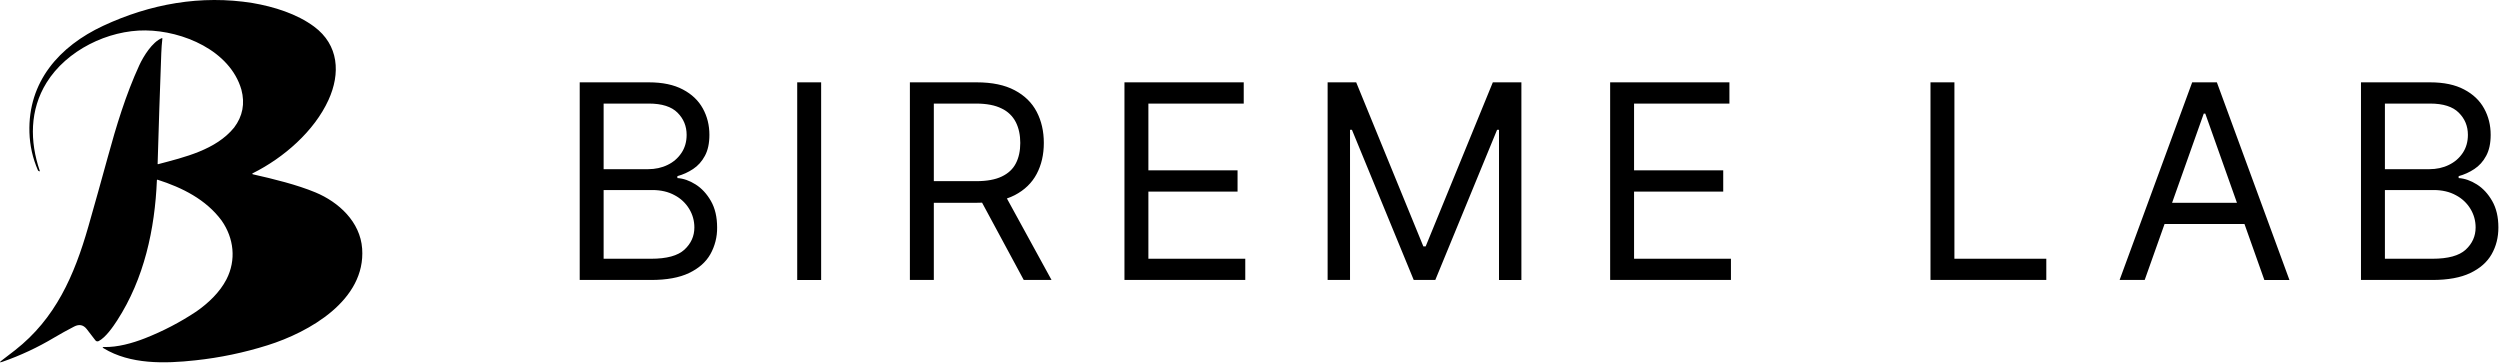
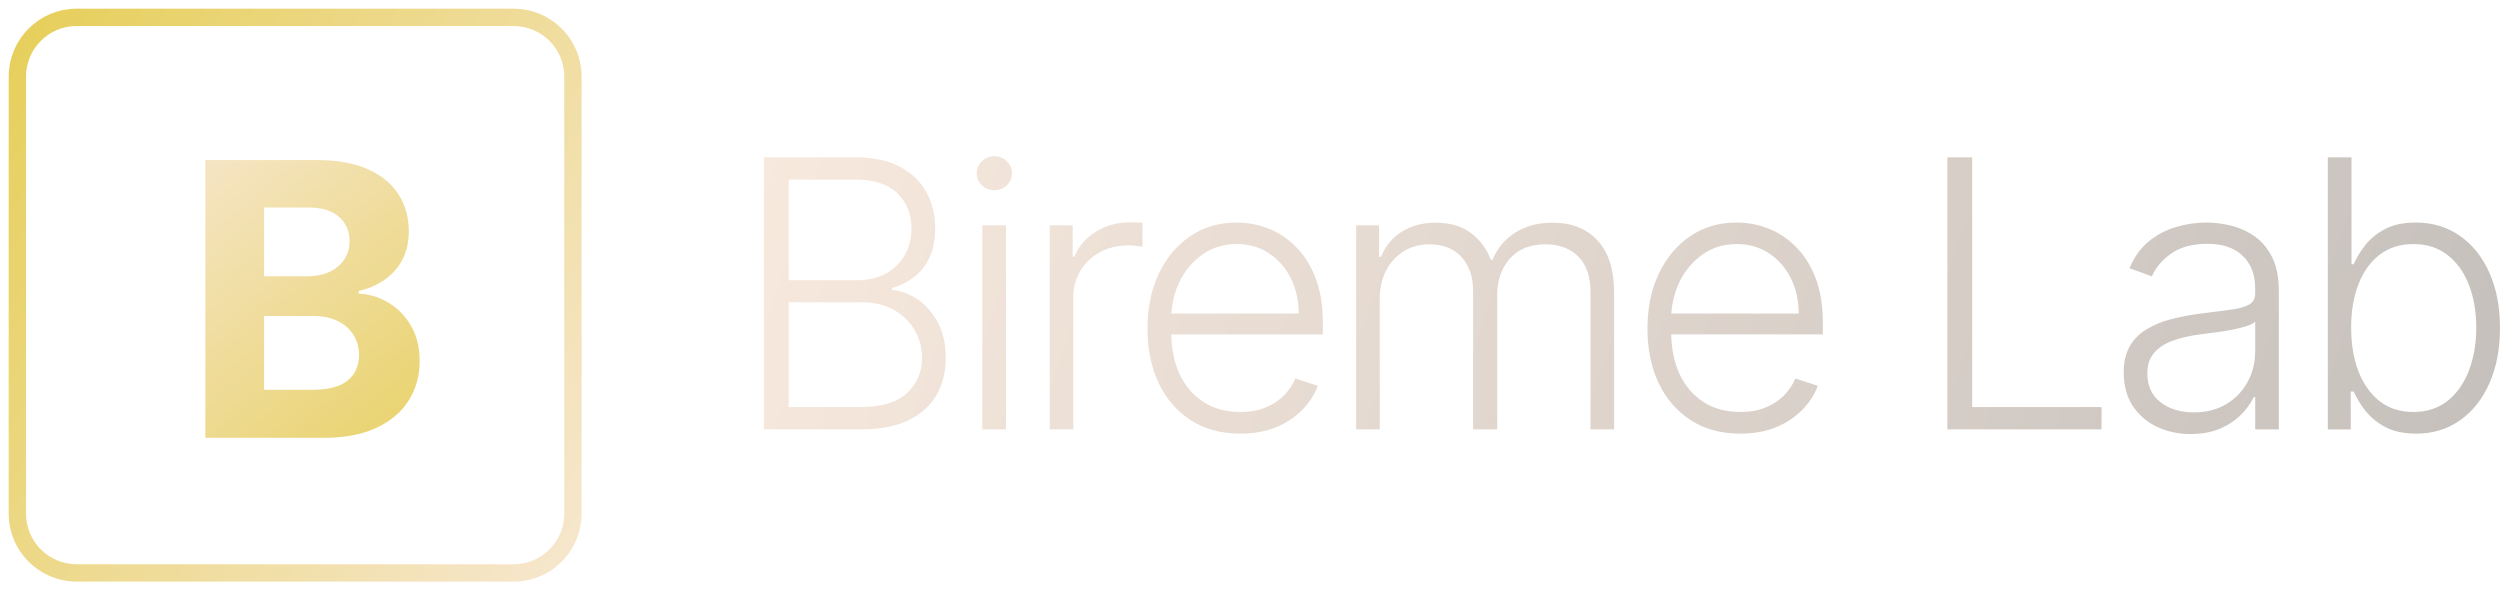
- <svg xmlns="http://www.w3.org/2000/svg" width="138" height="20" fill="none">
-   <path fill="currentColor" d="M8.038 1.68c2.044.02 4.657 1.103 5.286 3.264.206.773.072 1.473-.402 2.1-1.005 1.233-2.738 1.633-4.198 2.02a.019.019 0 0 1-.023-.018c.058-2.038.126-4.076.202-6.113.01-.27.03-.538.06-.806a.022.022 0 0 0-.018-.024l-.012.001c-.529.214-1.017 1.006-1.245 1.501-.747 1.626-1.272 3.362-1.743 5.084-.35 1.277-.706 2.55-1.07 3.823-.775 2.706-1.814 5.073-4.04 6.816-.244.19-.49.38-.736.566-.144.109-.13.134.04.075a15.442 15.442 0 0 0 2.845-1.33c.365-.216.736-.421 1.112-.615.274-.14.503-.095.689.138.164.205.324.413.48.624a.142.142 0 0 0 .182.042c.387-.202.784-.775 1.019-1.138 1.492-2.308 2.082-5.03 2.195-7.744 0-.025.013-.034.037-.026 1.365.437 2.675 1.092 3.535 2.255.684.978.813 2.179.27 3.24-.37.721-1.004 1.319-1.665 1.78-.89.592-1.841 1.087-2.836 1.478-.693.272-1.524.503-2.257.482-.098-.002-.105.022-.021.072 1.468.893 3.363.85 5.065.663a20.52 20.52 0 0 0 3.985-.833c2.289-.72 5.42-2.48 5.217-5.334-.106-1.478-1.292-2.568-2.58-3.103-1.015-.422-2.305-.74-3.435-.994-.068-.016-.071-.04-.009-.07 1.692-.847 3.376-2.308 4.166-4.038.666-1.457.578-3.035-.799-4.053-.945-.7-2.21-1.096-3.39-1.298-2.847-.458-5.653.047-8.253 1.26-2.409 1.125-4.154 3.08-4.066 5.886.022.722.178 1.416.466 2.081a.098.098 0 0 0 .061.055l.023.008h.01a.017.017 0 0 0 .012-.013v-.01c-.56-1.633-.558-3.37.37-4.867 1.106-1.789 3.393-2.91 5.47-2.888ZM32 15.454V4.545h3.814c.76 0 1.387.132 1.88.395.494.259.861.609 1.103 1.049.241.437.362.922.362 1.454 0 .469-.083.856-.25 1.161-.164.306-.38.547-.65.725a2.958 2.958 0 0 1-.868.394v.107c.333.02.669.138 1.006.351.338.213.62.519.847.916.228.398.341.885.341 1.46a2.93 2.93 0 0 1-.373 1.475c-.248.437-.64.783-1.177 1.039-.536.256-1.234.383-2.093.383H32Zm1.321-1.171h2.62c.864 0 1.476-.167 1.838-.501.366-.337.55-.746.55-1.225 0-.37-.095-.71-.283-1.023a2.042 2.042 0 0 0-.804-.756c-.348-.192-.76-.288-1.236-.288H33.32v3.793Zm0-4.944h2.45c.398 0 .757-.078 1.076-.234a1.88 1.88 0 0 0 .767-.66c.192-.284.288-.618.288-1.002 0-.48-.167-.886-.5-1.22-.334-.337-.864-.506-1.588-.506H33.32V9.34ZM45.327 4.545v10.91h-1.321V4.544h1.32ZM50.226 15.454V4.545h3.686c.852 0 1.552.146 2.098.437.547.288.952.684 1.215 1.188.263.504.394 1.078.394 1.72 0 .643-.131 1.213-.394 1.71-.263.498-.666.888-1.21 1.172-.543.28-1.237.421-2.082.421H50.95V10h2.94c.583 0 1.051-.085 1.407-.256.358-.17.617-.412.777-.724.164-.316.245-.693.245-1.13 0-.436-.081-.818-.245-1.145a1.67 1.67 0 0 0-.783-.756c-.358-.181-.832-.272-1.422-.272h-2.322v9.737h-1.321Zm5.135-4.9 2.684 4.9h-1.534l-2.642-4.9h1.492ZM62.07 15.454V4.545h6.584v1.172h-5.263v3.686h4.922v1.172h-4.922v3.708h5.348v1.171H62.07ZM73.285 4.545h1.577l3.707 9.056h.128l3.707-9.056h1.577v10.91h-1.236V7.165h-.106l-3.41 8.288h-1.192l-3.41-8.288h-.106v8.288h-1.236V4.545ZM88.88 15.454V4.545h6.584v1.172H90.2v3.686h4.922v1.172H90.2v3.708h5.348v1.171h-6.67ZM106.563 15.454V4.545h1.321v9.738h5.072v1.171h-6.393ZM118.387 15.454h-1.385l4.006-10.909h1.363l4.006 10.91h-1.385l-3.26-9.184h-.085l-3.26 9.183Zm.511-4.26h5.583v1.171h-5.583v-1.172ZM130.326 15.454V4.545h3.814c.76 0 1.387.132 1.88.395.494.259.862.609 1.103 1.049.242.437.362.922.362 1.454 0 .469-.083.856-.25 1.161-.163.306-.38.547-.65.725a2.958 2.958 0 0 1-.868.394v.107c.334.02.669.138 1.007.351.337.213.619.519.846.916.228.398.341.885.341 1.46 0 .547-.124 1.038-.372 1.475-.249.437-.641.783-1.178 1.039-.536.256-1.234.383-2.093.383h-3.942Zm1.321-1.171h2.621c.863 0 1.475-.167 1.838-.501.365-.337.548-.746.548-1.225 0-.37-.094-.71-.282-1.023a2.04 2.04 0 0 0-.804-.756c-.348-.192-.76-.288-1.236-.288h-2.685v3.793Zm0-4.944h2.45c.398 0 .757-.078 1.076-.234.324-.156.579-.376.768-.66.191-.284.287-.618.287-1.002 0-.48-.167-.886-.501-1.22-.333-.337-.862-.506-1.587-.506h-2.493V9.34Z" />
+ <svg xmlns="http://www.w3.org/2000/svg" width="144" height="34" fill="none">
+   <rect width="32" height="32" x="1" y="1" stroke="url(#a)" rx="3.413" />
+   <path fill="url(#b)" d="M11.828 25.218v-16h6.407c1.177 0 2.159.175 2.945.524.786.349 1.378.833 1.773 1.453.396.614.594 1.323.594 2.125 0 .625-.125 1.174-.375 1.648-.25.469-.594.854-1.031 1.156a4.227 4.227 0 0 1-1.484.633v.156c.609.026 1.18.198 1.71.516a3.65 3.65 0 0 1 1.305 1.336c.334.568.5 1.245.5 2.031 0 .85-.21 1.607-.633 2.274-.416.661-1.034 1.185-1.851 1.57-.818.386-1.826.578-3.024.578h-6.836Zm3.383-2.765h2.758c.943 0 1.63-.18 2.063-.54.432-.364.648-.849.648-1.453 0-.442-.107-.833-.32-1.172a2.175 2.175 0 0 0-.914-.796c-.391-.193-.857-.29-1.399-.29h-2.836v4.25Zm0-6.54h2.508c.463 0 .875-.08 1.234-.242.365-.166.651-.4.86-.703.213-.302.32-.664.32-1.086 0-.578-.206-1.044-.617-1.398-.406-.354-.984-.531-1.734-.531h-2.57v3.96Z" />
+   <path fill="url(#c)" d="M44 24.732V9.062h5.276c1.018 0 1.866.178 2.543.535.682.357 1.193.844 1.534 1.461.341.618.512 1.319.512 2.105 0 .653-.11 1.211-.329 1.675-.218.465-.516.84-.893 1.125a3.685 3.685 0 0 1-1.26.62v.122c.504.036.993.215 1.466.536.474.316.863.76 1.169 1.332.305.57.458 1.254.458 2.05 0 .79-.176 1.497-.527 2.12-.351.617-.891 1.104-1.619 1.461-.723.352-1.644.528-2.764.528H44Zm1.428-1.285h4.138c1.206 0 2.097-.268 2.672-.804.58-.535.87-1.209.87-2.02 0-.597-.144-1.137-.434-1.622a3.068 3.068 0 0 0-1.214-1.163c-.52-.286-1.13-.429-1.833-.429h-4.2v6.038Zm0-7.308h3.978c.616 0 1.155-.127 1.619-.382a2.77 2.77 0 0 0 1.084-1.056c.26-.45.39-.962.39-1.538 0-.832-.27-1.508-.81-2.028-.54-.526-1.344-.788-2.413-.788h-3.848v5.792Z" />
+   <path fill="url(#d)" d="M56.579 24.732V12.98h1.367v11.753h-1.367Zm.695-13.773c-.28 0-.52-.095-.718-.283a.94.94 0 0 1-.298-.697c0-.27.1-.5.298-.688A.99.99 0 0 1 57.274 9c.28 0 .519.097.717.29a.915.915 0 0 1 .298.69c0 .27-.1.502-.298.696a1.004 1.004 0 0 1-.717.283Z" />
+   <path fill="url(#e)" d="M60.465 24.732V12.98h1.32v1.806h.1c.234-.592.641-1.069 1.222-1.431.585-.367 1.247-.551 1.985-.551a19.162 19.162 0 0 1 .718.023v1.385c-.062-.01-.169-.026-.321-.046a3.757 3.757 0 0 0-.496-.03c-.611 0-1.156.13-1.634.39a2.89 2.89 0 0 0-1.123 1.063 2.94 2.94 0 0 0-.412 1.554v7.59h-1.36Z" />
+   <path fill="url(#f)" d="M71.438 24.977c-1.094 0-2.04-.255-2.84-.765-.8-.515-1.418-1.227-1.855-2.135-.433-.913-.65-1.964-.65-3.153 0-1.183.217-2.234.65-3.152.437-.923 1.04-1.645 1.81-2.166.773-.525 1.666-.788 2.68-.788.635 0 1.249.118 1.84.352.59.23 1.119.584 1.587 1.064.474.474.848 1.074 1.123 1.798.275.72.412 1.571.412 2.556v.673h-9.162V18.06h7.772c0-.755-.152-1.434-.458-2.036a3.567 3.567 0 0 0-1.26-1.438c-.534-.352-1.153-.528-1.855-.528-.743 0-1.397.199-1.962.597a4.099 4.099 0 0 0-1.329 1.576 4.934 4.934 0 0 0-.48 2.142v.72c0 .933.16 1.75.48 2.448.326.694.787 1.232 1.382 1.615.596.383 1.3.574 2.115.574.555 0 1.041-.087 1.459-.26a3.094 3.094 0 0 0 1.718-1.668l1.29.42a3.81 3.81 0 0 1-.878 1.37 4.47 4.47 0 0 1-1.512 1.01c-.6.25-1.293.375-2.077.375Z" />
+   <path fill="url(#g)" d="M78.115 24.732V12.98h1.32v1.806h.123a2.884 2.884 0 0 1 1.168-1.431c.55-.352 1.21-.528 1.978-.528.81 0 1.473.191 1.993.574.524.377.916.898 1.175 1.56h.1a3.261 3.261 0 0 1 1.29-1.553c.6-.387 1.329-.581 2.184-.581 1.089 0 1.95.344 2.58 1.033.632.684.947 1.683.947 3v7.873h-1.359v-7.874c0-.928-.237-1.624-.71-2.088-.473-.465-1.097-.697-1.87-.697-.897 0-1.586.276-2.07.827-.483.55-.725 1.25-.725 2.096v7.736h-1.39v-7.996c0-.796-.221-1.439-.664-1.928-.443-.49-1.066-.735-1.87-.735-.54 0-1.026.133-1.459.398a2.816 2.816 0 0 0-1.015 1.11c-.245.469-.367 1.01-.367 1.622v7.53h-1.36Z" />
+   <path fill="url(#h)" d="M100.238 24.977c-1.094 0-2.041-.255-2.84-.765-.8-.515-1.418-1.227-1.856-2.135-.433-.913-.649-1.964-.649-3.153 0-1.183.216-2.234.65-3.152.437-.923 1.04-1.645 1.809-2.166.773-.525 1.667-.788 2.68-.788a4.94 4.94 0 0 1 1.84.352c.59.23 1.12.584 1.588 1.064.473.474.847 1.074 1.122 1.798.275.72.413 1.571.413 2.556v.673h-9.163V18.06h7.773c0-.755-.153-1.434-.458-2.036a3.562 3.562 0 0 0-1.26-1.438c-.534-.352-1.153-.528-1.855-.528-.743 0-1.398.199-1.963.597a4.099 4.099 0 0 0-1.328 1.576 4.932 4.932 0 0 0-.481 2.142v.72c0 .933.16 1.75.48 2.448.327.694.787 1.232 1.383 1.615.595.383 1.3.574 2.115.574.555 0 1.041-.087 1.458-.26a3.084 3.084 0 0 0 1.718-1.668l1.291.42a3.814 3.814 0 0 1-.879 1.37 4.473 4.473 0 0 1-1.511 1.01c-.601.25-1.293.375-2.077.375Z" />
+   <path fill="url(#i)" d="M112.169 24.732V9.062h1.428v14.385h7.452v1.285h-8.88Z" />
+   <path fill="url(#j)" d="M126.181 25a4.496 4.496 0 0 1-1.939-.413 3.395 3.395 0 0 1-1.397-1.21c-.346-.53-.519-1.172-.519-1.927 0-.582.109-1.072.328-1.47.219-.398.529-.724.931-.979a5.17 5.17 0 0 1 1.428-.605c.55-.148 1.156-.262 1.817-.344.657-.081 1.212-.153 1.665-.214.458-.061.807-.158 1.046-.29.239-.133.359-.348.359-.644v-.275c0-.801-.239-1.431-.718-1.89-.473-.464-1.155-.696-2.046-.696-.845 0-1.535.186-2.069.558-.53.372-.901.811-1.115 1.316l-1.29-.466c.264-.643.631-1.156 1.099-1.539a4.338 4.338 0 0 1 1.573-.834 6.127 6.127 0 0 1 1.764-.26c.448 0 .913.059 1.397.176a3.98 3.98 0 0 1 1.359.612c.417.286.756.687 1.016 1.202.259.51.389 1.158.389 1.943v7.981H129.9v-1.86h-.084a3.759 3.759 0 0 1-1.932 1.813c-.483.21-1.051.315-1.703.315Zm.184-1.247c.723 0 1.349-.16 1.878-.482a3.307 3.307 0 0 0 1.222-1.278c.29-.536.435-1.125.435-1.768v-1.699c-.102.098-.272.184-.512.26a7 7 0 0 1-.817.207c-.305.056-.61.105-.916.146l-.825.107c-.661.081-1.226.209-1.695.382-.468.174-.827.414-1.076.72-.25.3-.374.688-.374 1.163 0 .714.254 1.267.763 1.66.509.388 1.148.582 1.917.582Z" />
+   <path fill="url(#k)" d="M134.082 24.732V9.062h1.366v6.159h.123c.152-.352.371-.714.656-1.087.29-.372.67-.683 1.138-.933.473-.255 1.069-.383 1.787-.383.962 0 1.807.255 2.534.766.728.505 1.296 1.213 1.703 2.127.407.908.611 1.966.611 3.175 0 1.214-.204 2.278-.611 3.191-.402.913-.967 1.625-1.695 2.135-.723.51-1.563.765-2.52.765-.712 0-1.308-.128-1.786-.383a3.565 3.565 0 0 1-1.145-.94 5.356 5.356 0 0 1-.672-1.103h-.168v2.181h-1.321Zm1.344-5.869c0 .95.14 1.79.419 2.525.286.73.693 1.304 1.222 1.722.535.413 1.181.62 1.94.62.778 0 1.437-.215 1.977-.643.54-.434.949-1.018 1.229-1.752.28-.735.42-1.559.42-2.472 0-.903-.14-1.716-.42-2.44-.275-.725-.682-1.299-1.221-1.722-.54-.429-1.202-.643-1.985-.643-.764 0-1.413.207-1.947.62-.53.408-.935.974-1.215 1.698-.279.72-.419 1.549-.419 2.487Z" />
+   <defs>
+     <linearGradient id="a" x1="-9" x2="37.5" y1="7" y2="37.5" gradientUnits="userSpaceOnUse">
+       <stop stop-color="#E4CC4C" />
+       <stop offset="1" stop-color="#F9EADE" />
+     </linearGradient>
+     <linearGradient id="b" x1="7.5" x2="29" y1="5" y2="30.5" gradientUnits="userSpaceOnUse">
+       <stop stop-color="#F9EADE" />
+       <stop offset="1" stop-color="#E4CC4C" />
+     </linearGradient>
+     <linearGradient id="c" x1="43.871" x2="194.132" y1=".411" y2="51.705" gradientUnits="userSpaceOnUse">
+       <stop stop-color="#F9EADE" />
+       <stop offset="1" stop-color="#A9A9A9" />
+     </linearGradient>
+     <linearGradient id="d" x1="43.871" x2="194.132" y1=".411" y2="51.705" gradientUnits="userSpaceOnUse">
+       <stop stop-color="#F9EADE" />
+       <stop offset="1" stop-color="#A9A9A9" />
+     </linearGradient>
+     <linearGradient id="e" x1="43.871" x2="194.132" y1=".411" y2="51.705" gradientUnits="userSpaceOnUse">
+       <stop stop-color="#F9EADE" />
+       <stop offset="1" stop-color="#A9A9A9" />
+     </linearGradient>
+     <linearGradient id="f" x1="43.871" x2="194.132" y1=".411" y2="51.705" gradientUnits="userSpaceOnUse">
+       <stop stop-color="#F9EADE" />
+       <stop offset="1" stop-color="#A9A9A9" />
+     </linearGradient>
+     <linearGradient id="g" x1="43.871" x2="194.132" y1=".411" y2="51.705" gradientUnits="userSpaceOnUse">
+       <stop stop-color="#F9EADE" />
+       <stop offset="1" stop-color="#A9A9A9" />
+     </linearGradient>
+     <linearGradient id="h" x1="43.871" x2="194.132" y1=".411" y2="51.705" gradientUnits="userSpaceOnUse">
+       <stop stop-color="#F9EADE" />
+       <stop offset="1" stop-color="#A9A9A9" />
+     </linearGradient>
+     <linearGradient id="i" x1="43.871" x2="194.132" y1=".411" y2="51.705" gradientUnits="userSpaceOnUse">
+       <stop stop-color="#F9EADE" />
+       <stop offset="1" stop-color="#A9A9A9" />
+     </linearGradient>
+     <linearGradient id="j" x1="43.871" x2="194.132" y1=".411" y2="51.705" gradientUnits="userSpaceOnUse">
+       <stop stop-color="#F9EADE" />
+       <stop offset="1" stop-color="#A9A9A9" />
+     </linearGradient>
+     <linearGradient id="k" x1="43.871" x2="194.132" y1=".411" y2="51.705" gradientUnits="userSpaceOnUse">
+       <stop stop-color="#F9EADE" />
+       <stop offset="1" stop-color="#A9A9A9" />
+     </linearGradient>
+   </defs>
</svg>
